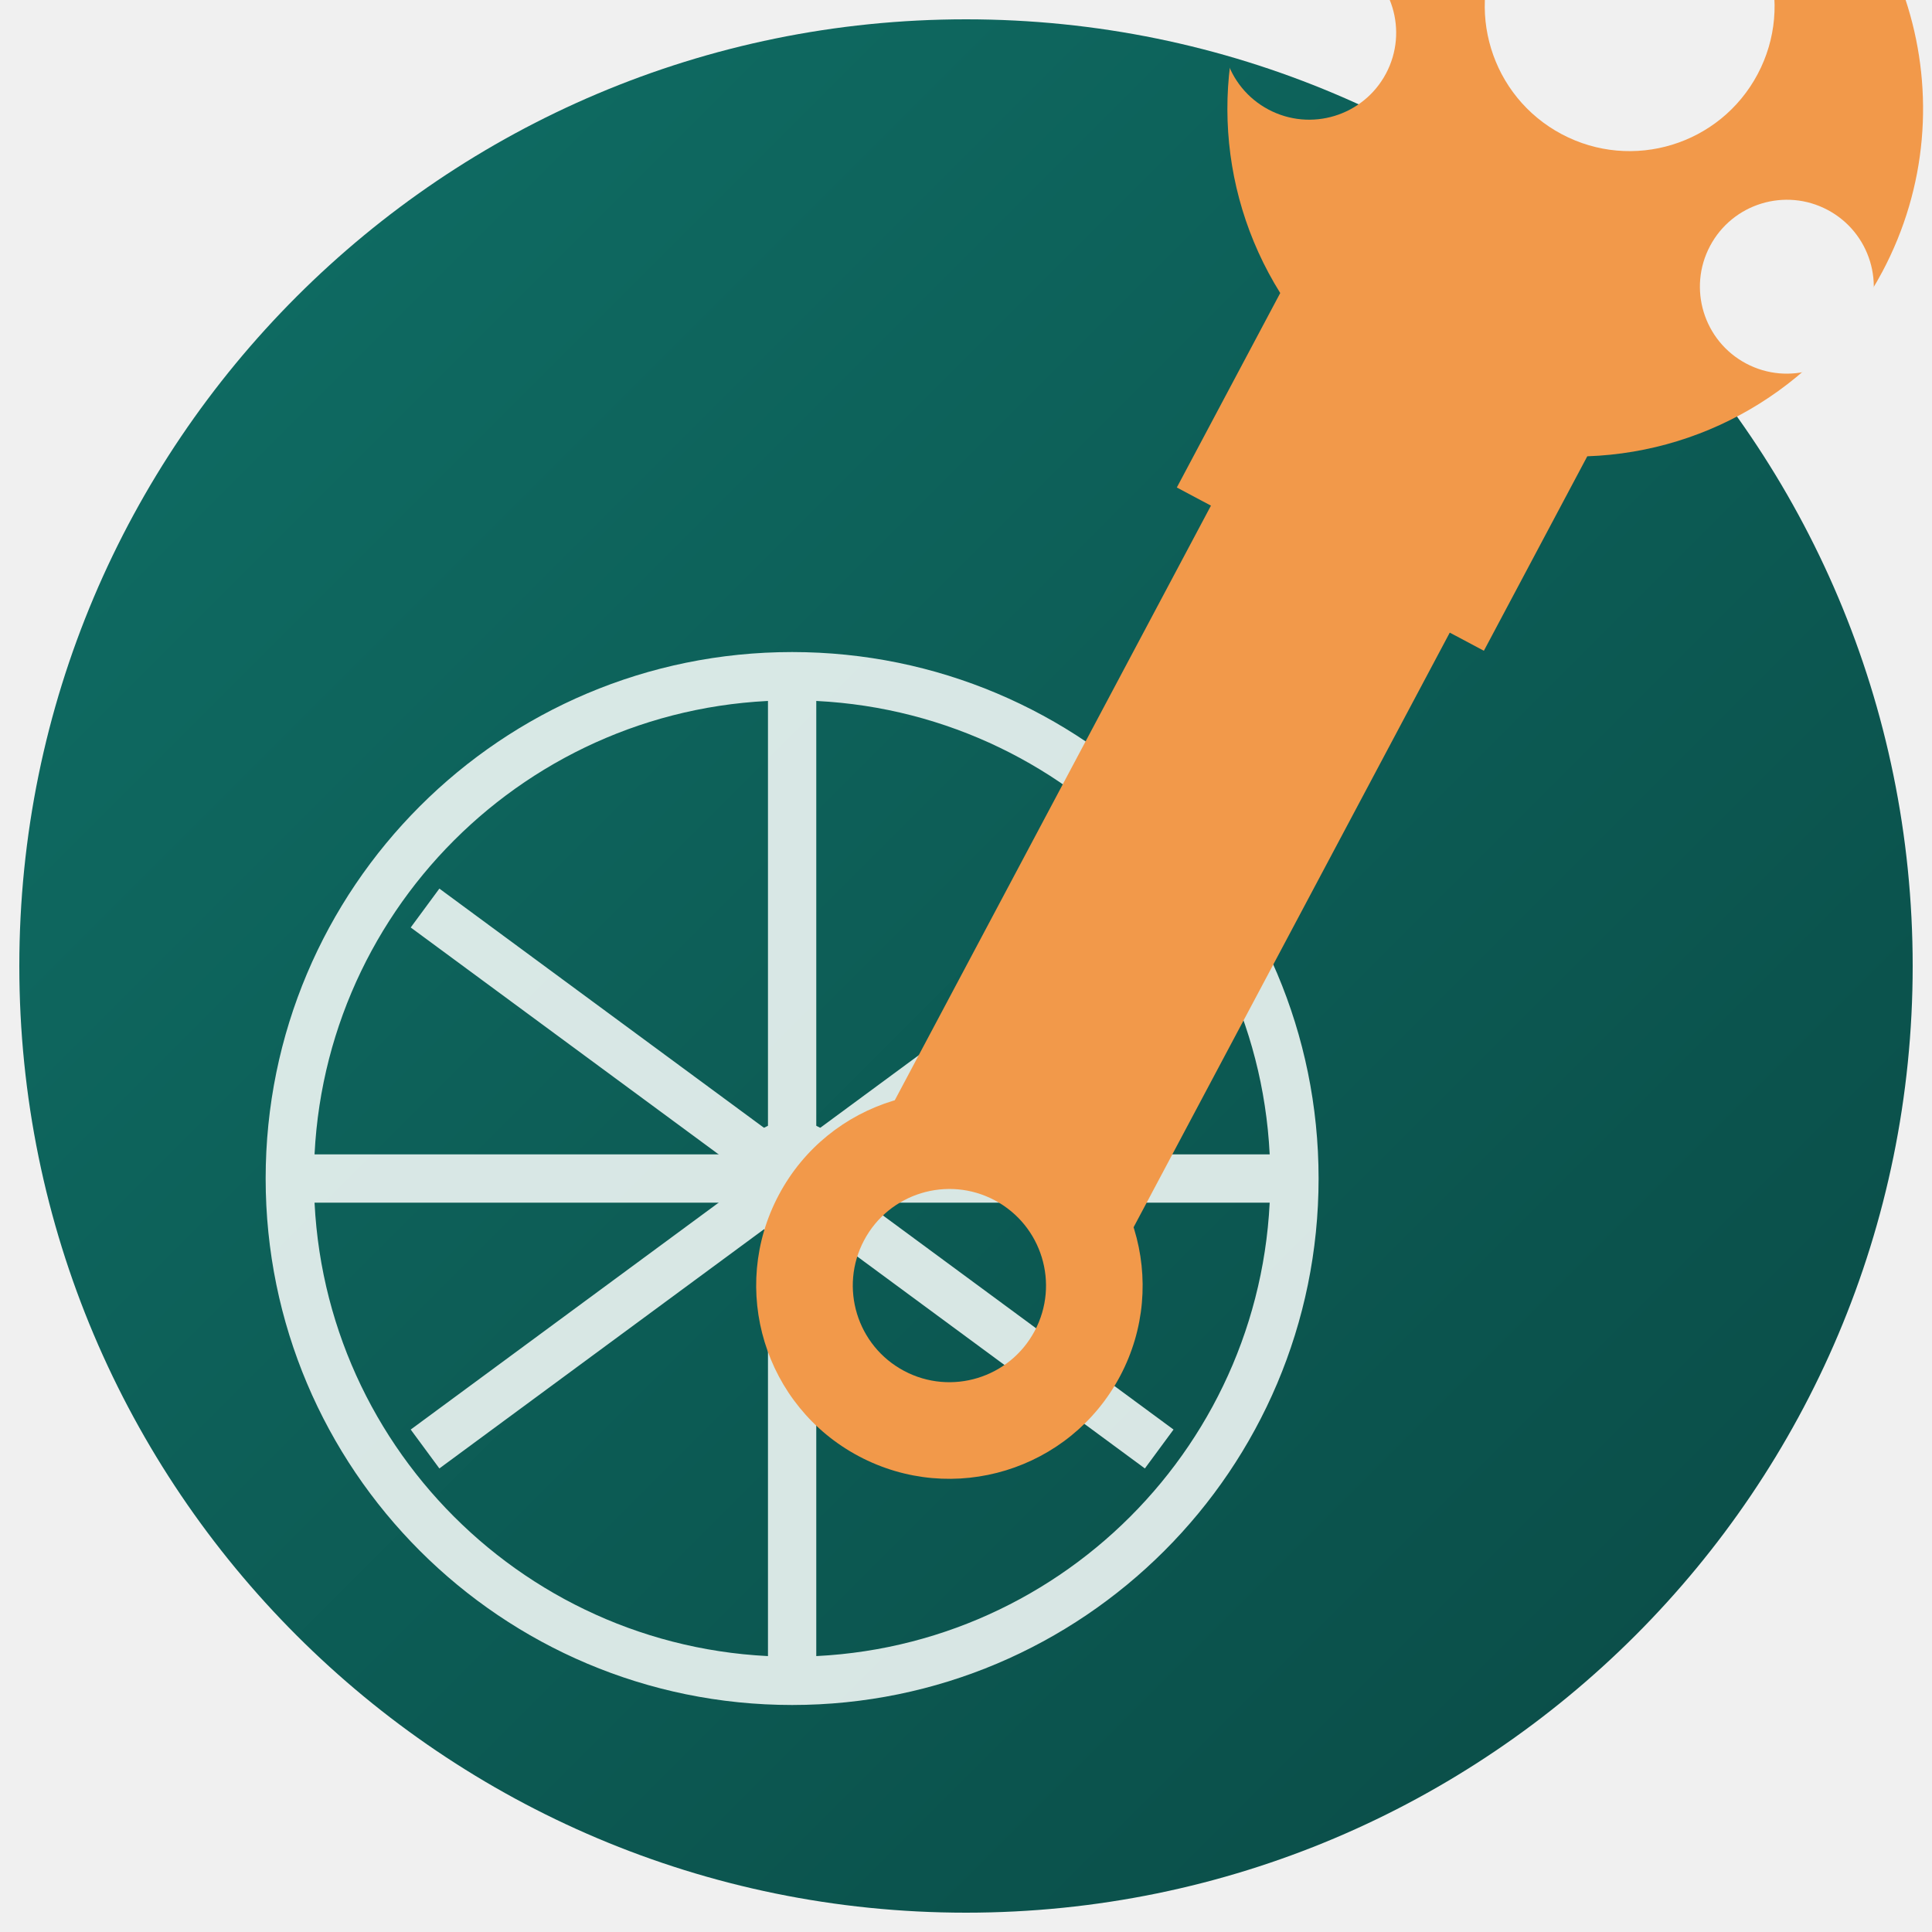
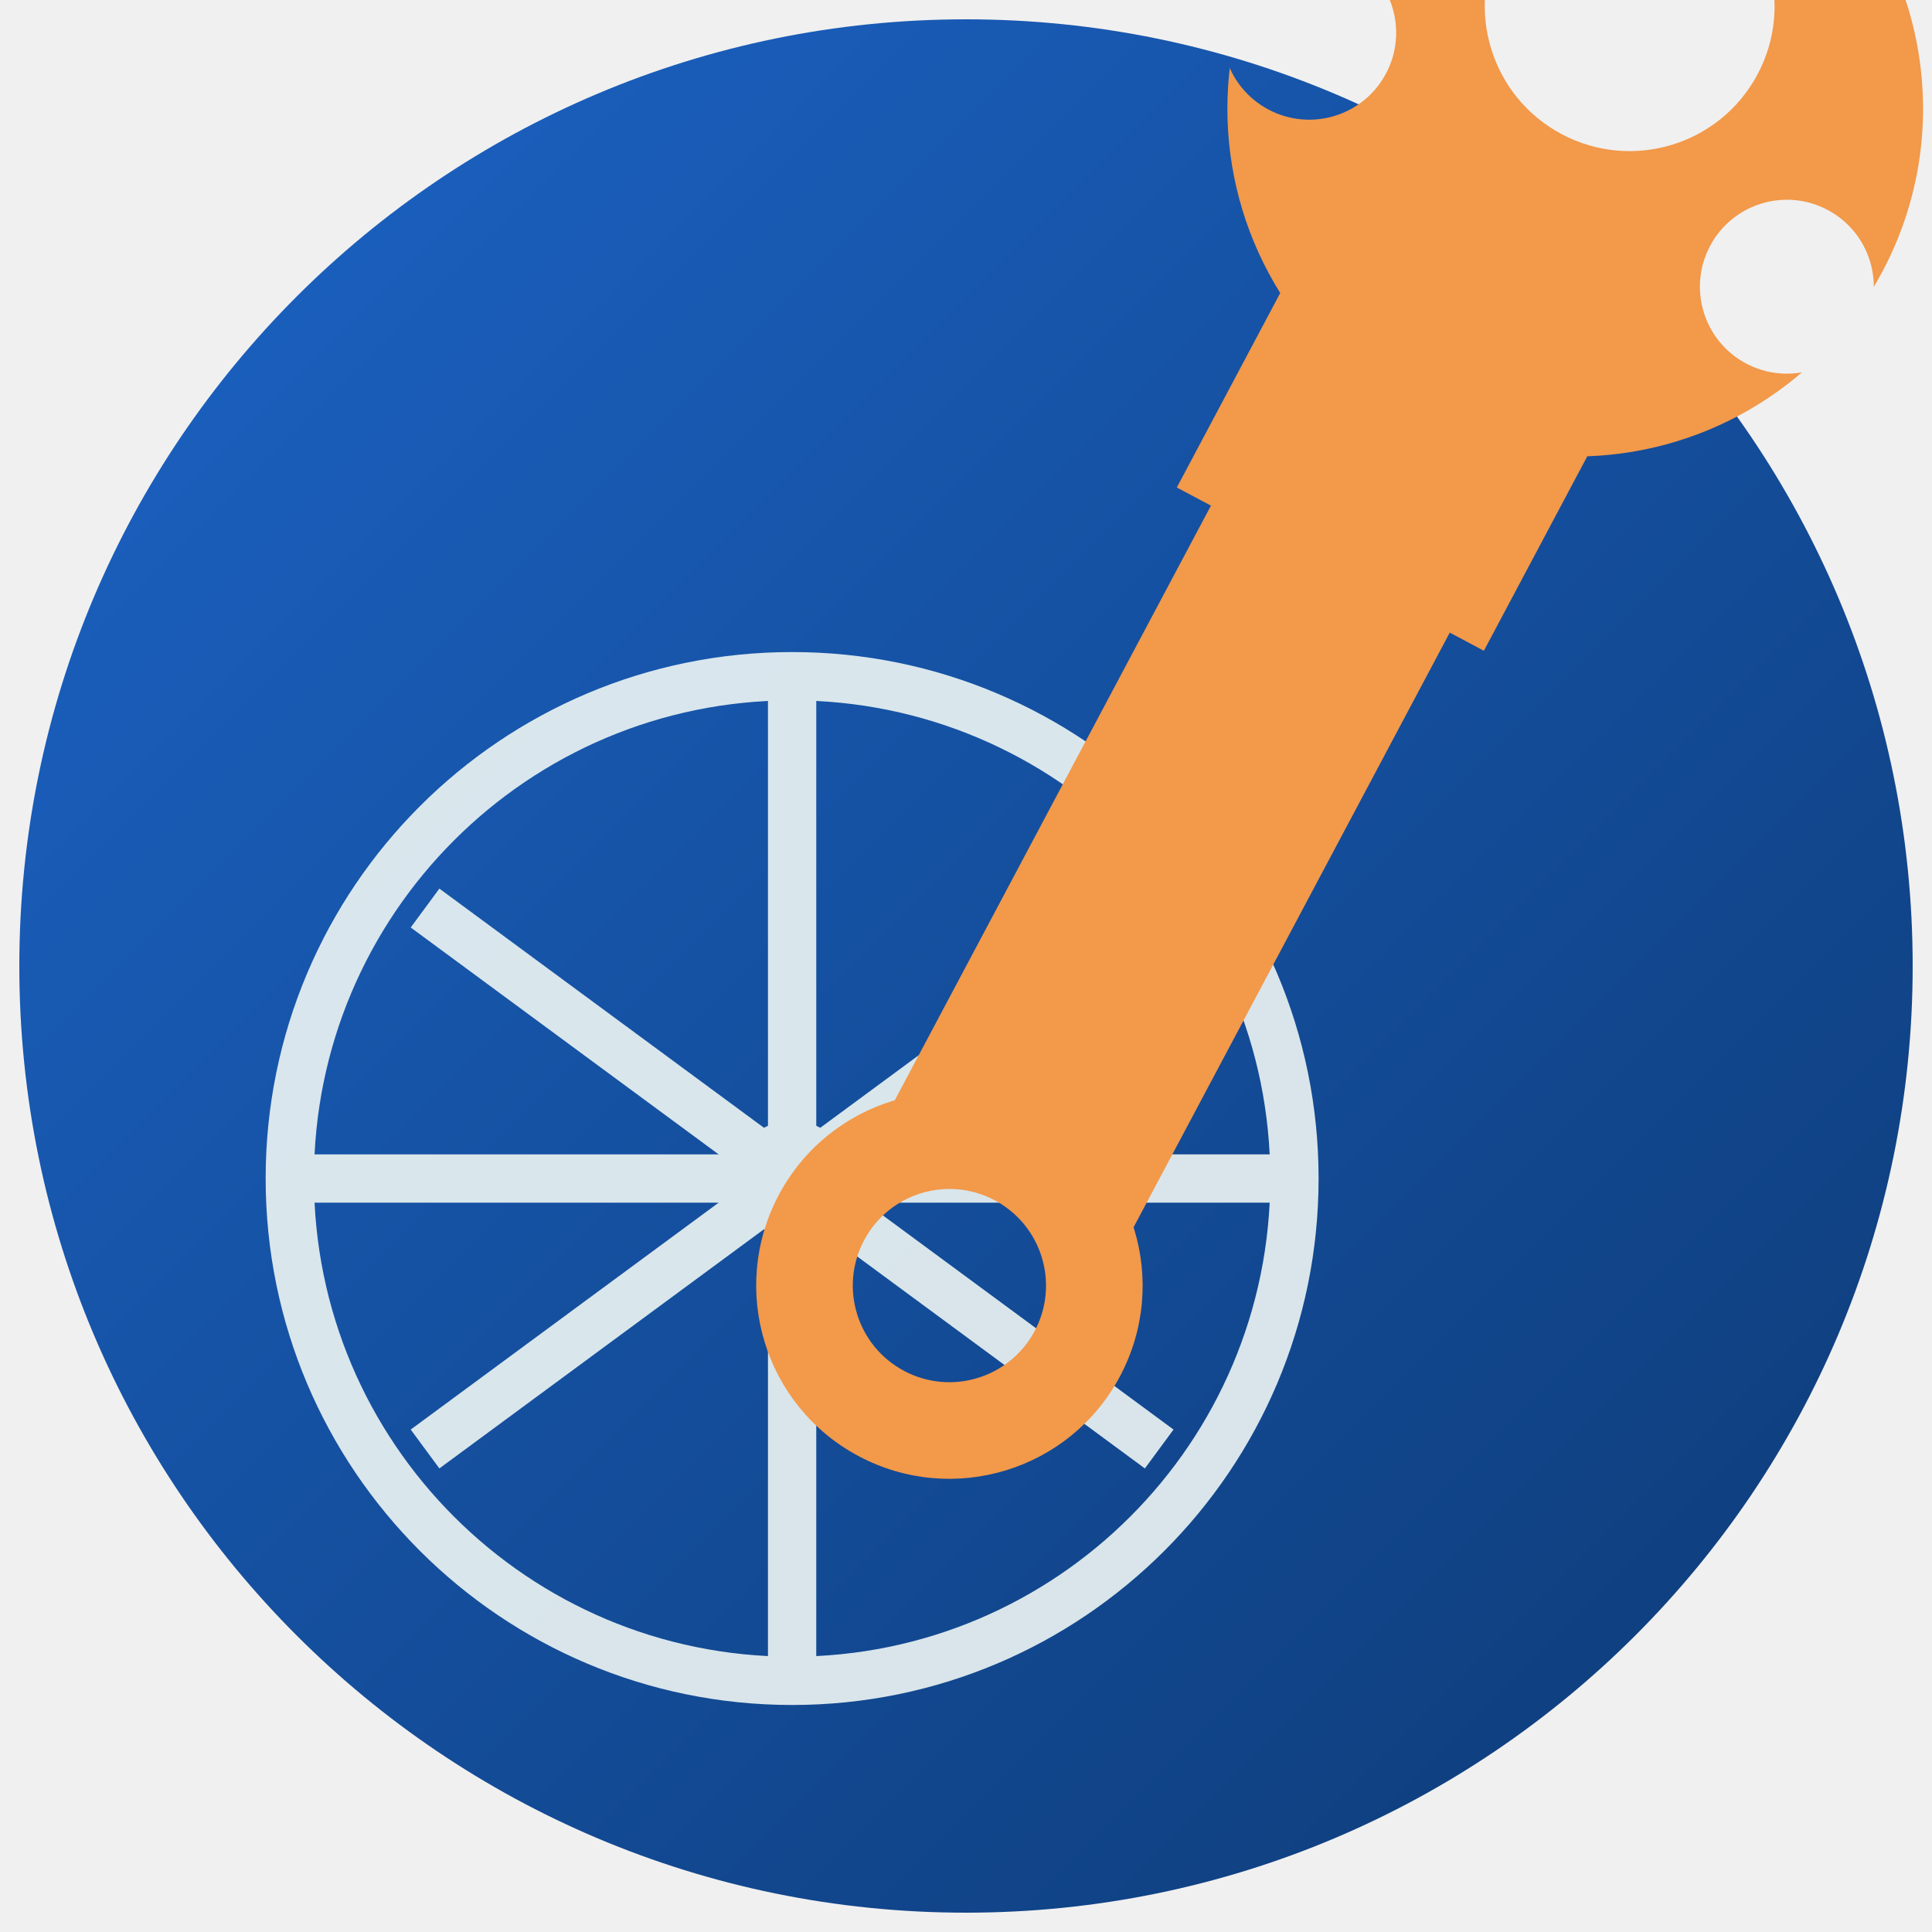
<svg xmlns="http://www.w3.org/2000/svg" viewBox="0 0 200 200" width="200" height="200">
  <defs>
    <linearGradient id="bg" x1="0%" y1="0%" x2="100%" y2="100%">
-       <stop offset="0%" stop-color="#0f6f66" />
-       <stop offset="100%" stop-color="#0a4a45" />
+       <stop offset="0%" stop-color="#1c64c7" />
+       <stop offset="100%" stop-color="#0d3a75" />
    </linearGradient>
    <mask id="wrenchMask">
      <rect x="0" y="0" width="200" height="200" fill="black" />
      <g fill="white">
        <rect x="86" y="70" width="28" height="98" rx="8" />
        <path d="M64 34                  a36 36 0 0 1 72 0                  a36 36 0 0 1 -18 31.2                  l0 22.8                  h-36                  l0 -22.8                  a36 36 0 0 1 -18 -31.2                  z" />
        <circle cx="100" cy="172" r="20" />
      </g>
      <g fill="black">
        <circle cx="100" cy="22" r="15" />
        <circle cx="72" cy="40" r="9" />
        <circle cx="128" cy="40" r="9" />
        <circle cx="100" cy="172" r="10" />
      </g>
    </mask>
  </defs>
  <circle cx="100" cy="100" r="98" fill="url(#bg)" />
  <g stroke="#eef6f4" fill="none" stroke-width="5" opacity="0.9">
    <circle cx="82" cy="122" r="52" />
    <circle cx="82" cy="122" r="6" fill="#eef6f4" stroke="none" />
    <line x1="82" y1="122" x2="82" y2="72" />
    <line x1="82" y1="122" x2="120" y2="94" />
    <line x1="82" y1="122" x2="132" y2="122" />
    <line x1="82" y1="122" x2="120" y2="150" />
    <line x1="82" y1="122" x2="82" y2="172" />
    <line x1="82" y1="122" x2="44" y2="150" />
    <line x1="82" y1="122" x2="32" y2="122" />
    <line x1="82" y1="122" x2="44" y2="94" />
  </g>
  <g transform="rotate(28 118 96)">
    <rect x="0" y="0" width="200" height="200" fill="#f2994a" mask="url(#wrenchMask)" transform="translate(18 -34)" />
  </g>
</svg>
